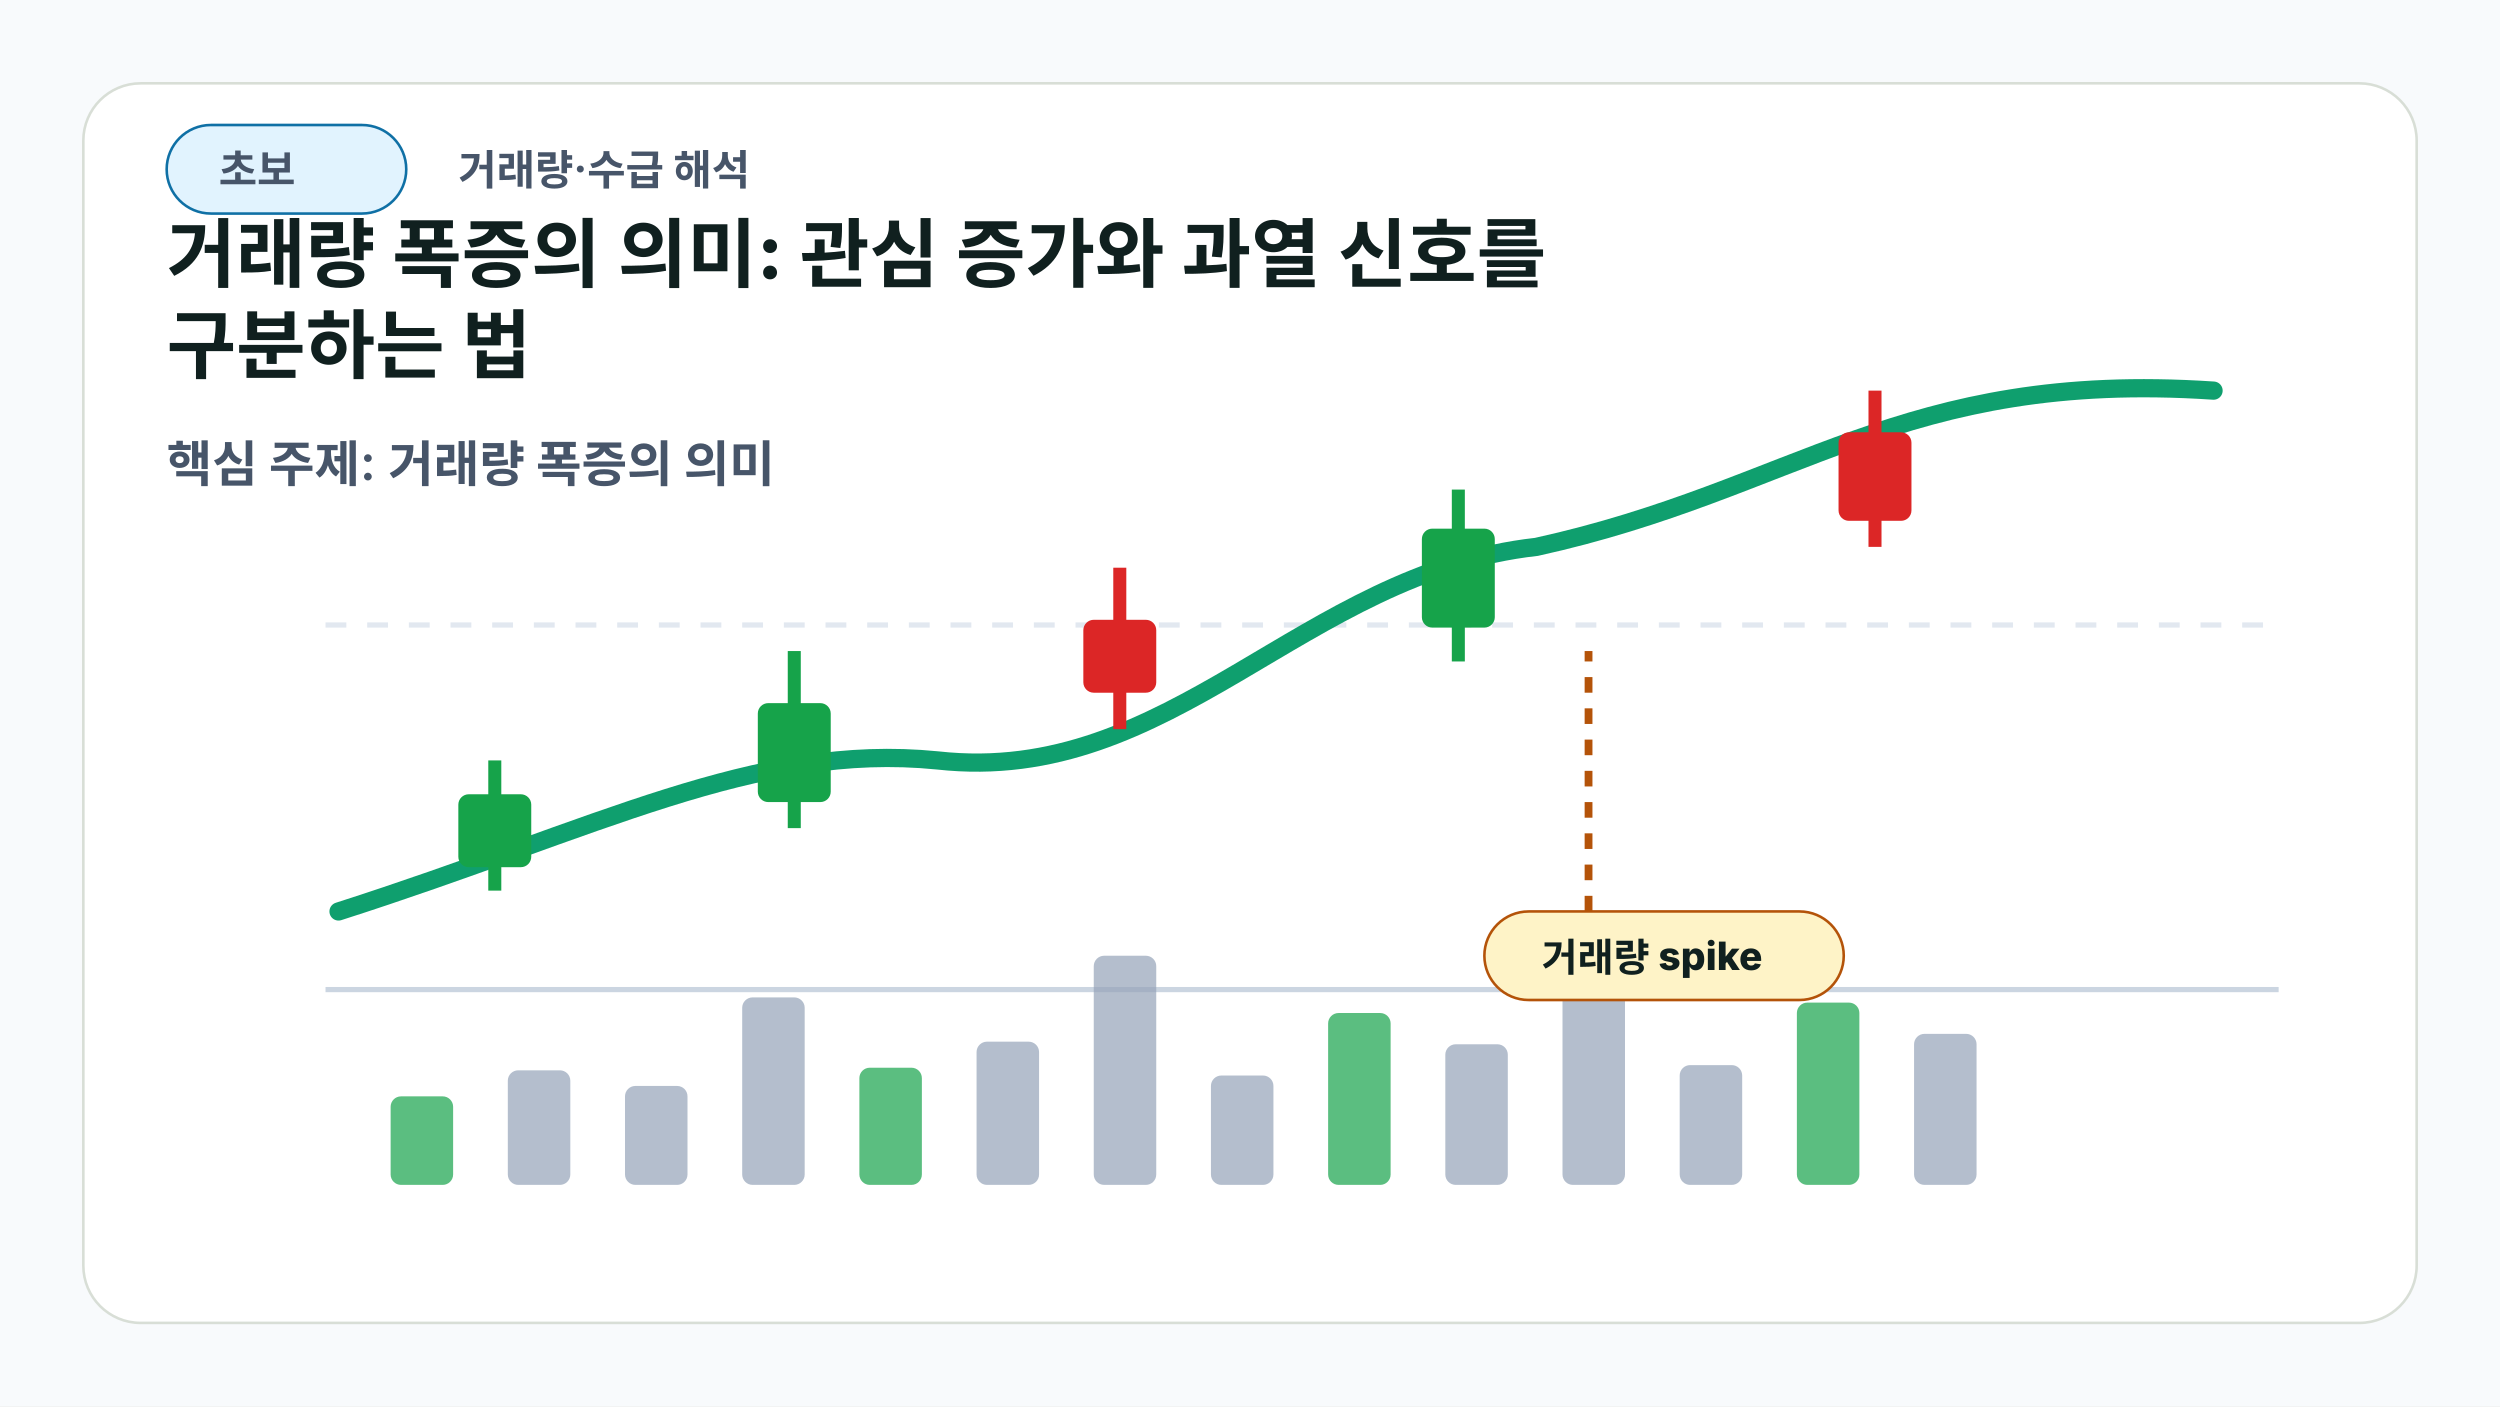
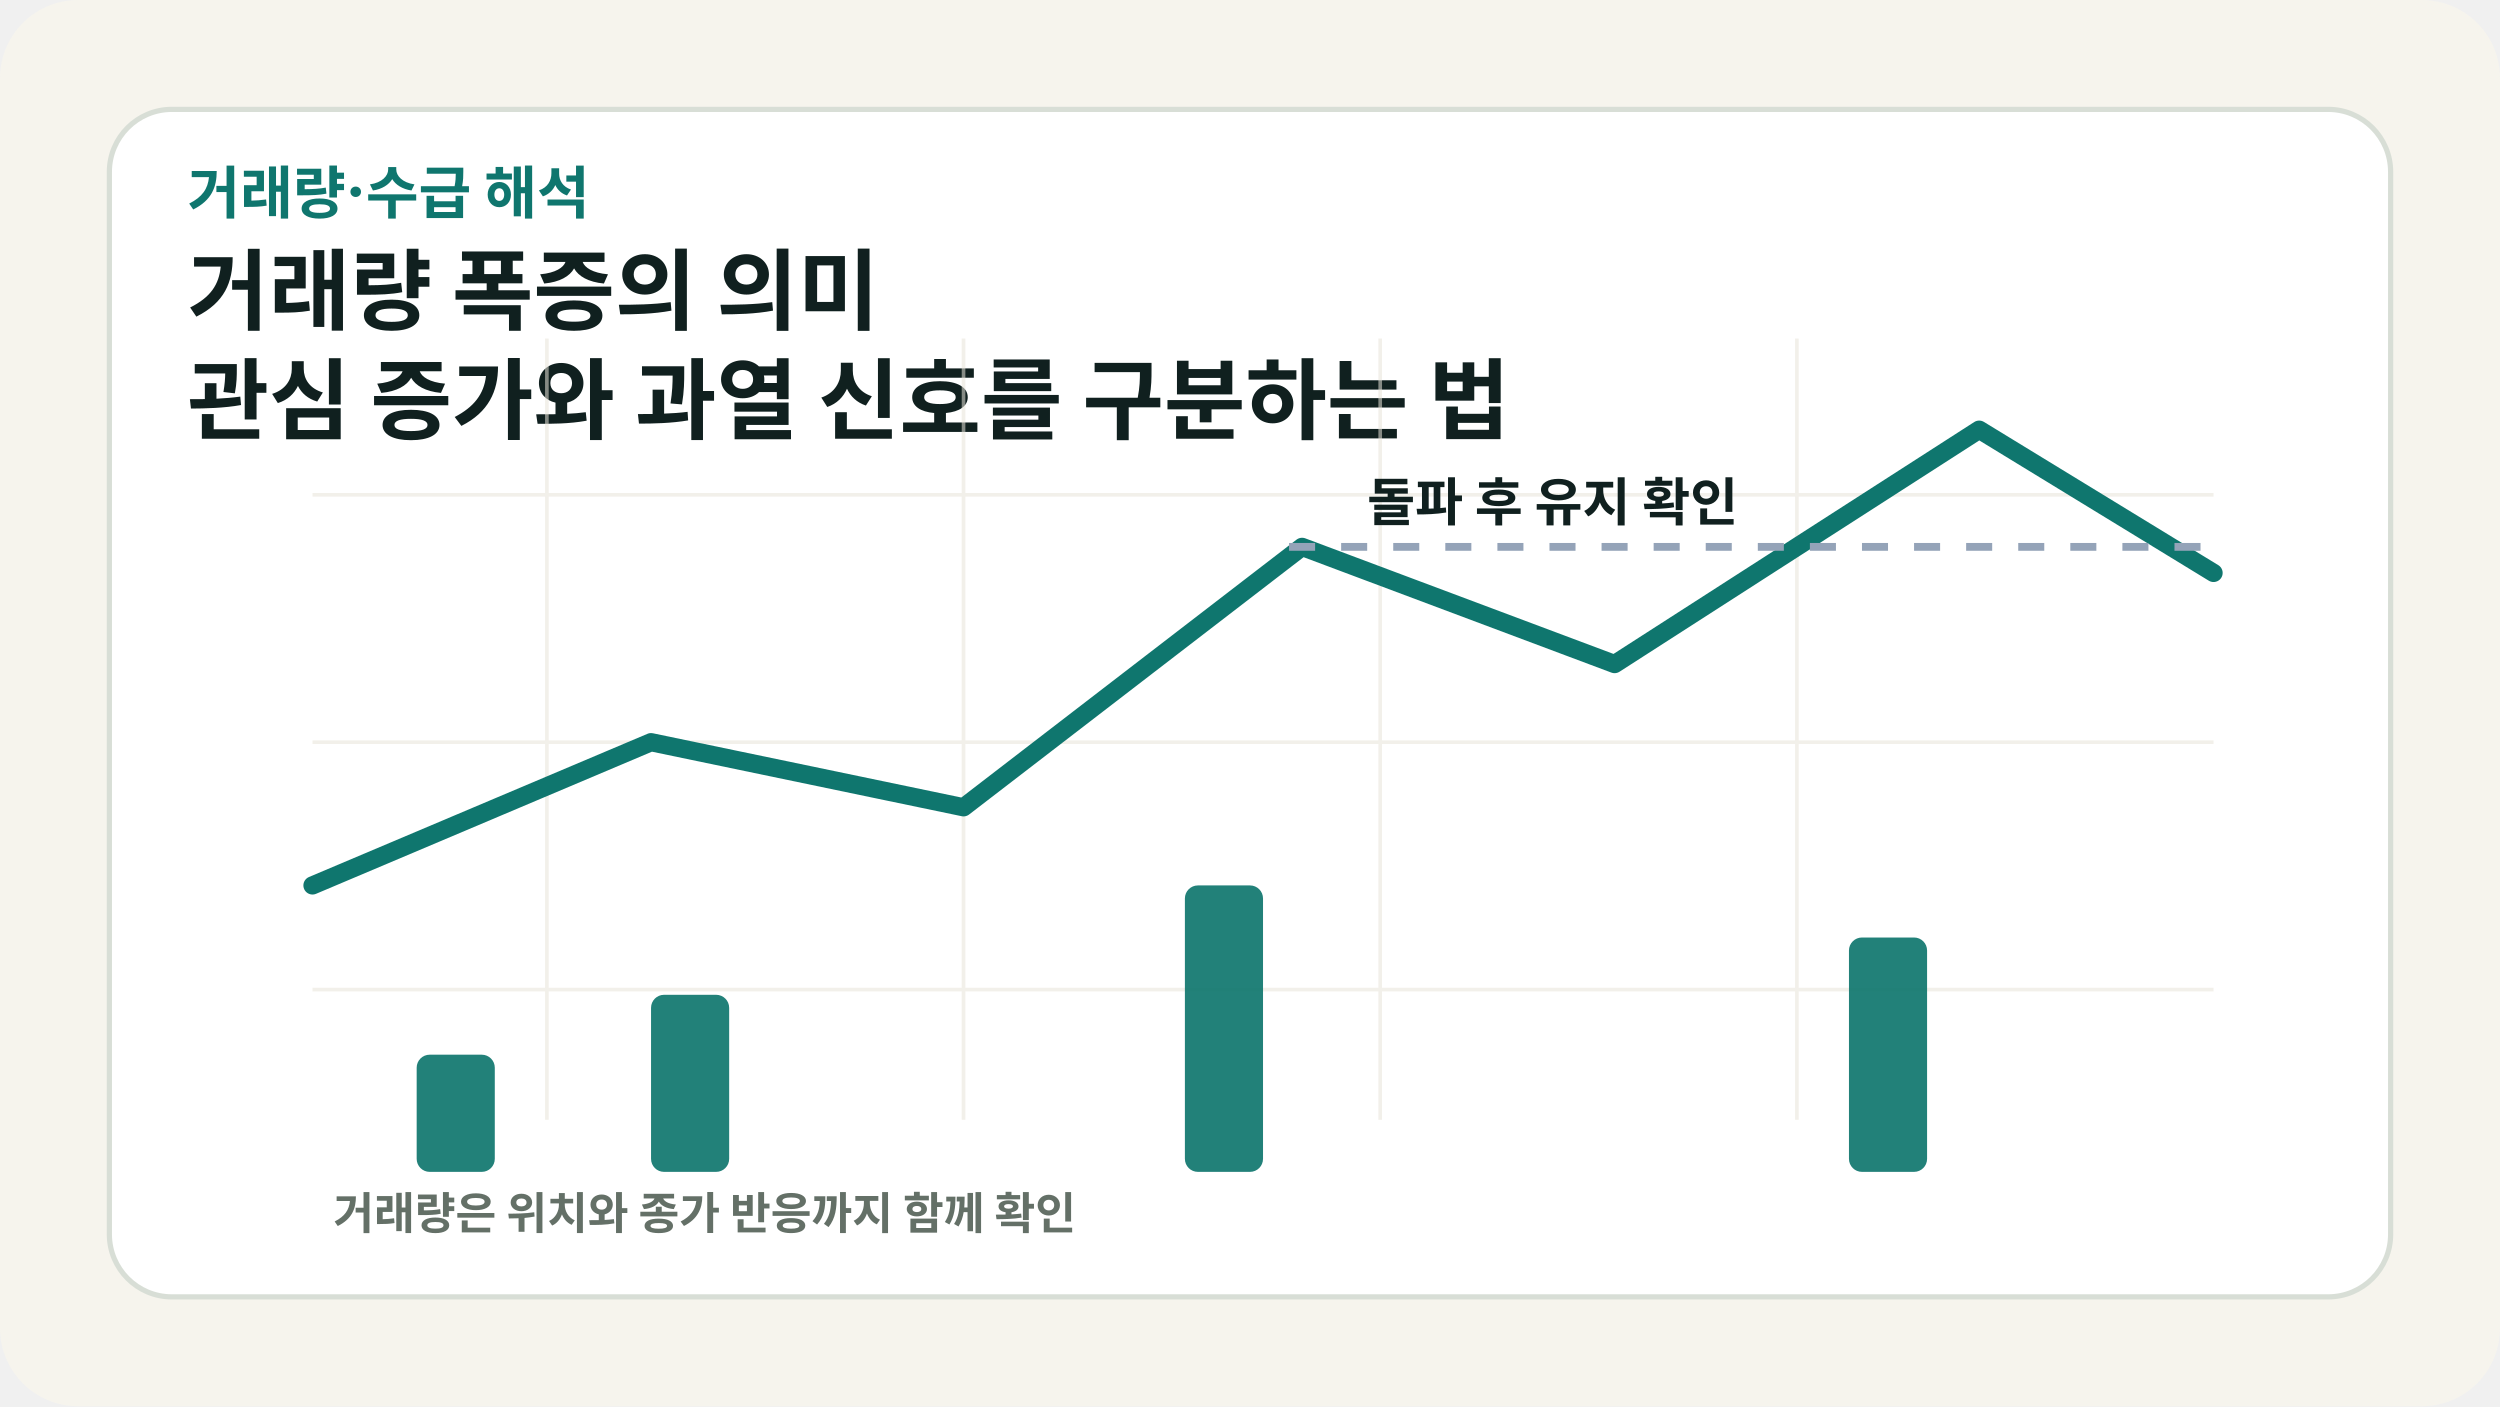
<svg xmlns="http://www.w3.org/2000/svg" width="960" height="540" viewBox="0 0 960 540" role="img" aria-labelledby="title desc">
-   <style>.title{font:800 29px system-ui,-apple-system,Segoe UI,sans-serif;fill:#10201f}.item{font:600 19px system-ui,-apple-system,Segoe UI,sans-serif;fill:#475569}.small{font:700 16px system-ui,-apple-system,Segoe UI,sans-serif;fill:#475569}.label{font:800 15px system-ui,-apple-system,Segoe UI,sans-serif;fill:#10201f}.muted{font:600 14px system-ui,-apple-system,Segoe UI,sans-serif;fill:#64748b}</style>
-   <rect width="960" height="540" fill="#f8fafc" />
-   <rect x="32" y="32" width="896" height="476" rx="22" fill="white" stroke="#d8ded6" />
-   <rect x="64" y="48" width="92" height="34" rx="17" fill="#e0f2fe" stroke="#0369a1" opacity="0.95" />
-   <text x="84" y="71" class="small">초보</text>
-   <text x="176" y="71" class="small">거래량·수급 해석</text>
-   <text x="64" y="108" class="title">거래량 폭증의 의미: 관심 증가와 과열 신호를</text>
-   <text x="64" y="143" class="title">구분하는 법</text>
-   <text x="64" y="185" class="item">핵심 주제: 거래량 폭증의 의미</text>
+   <style>
+ .bg{fill:#f6f4ed}.panel{fill:#fff;stroke:#d8ded6;stroke-width:2}.title{font:800 34px system-ui,-apple-system,BlinkMacSystemFont,"Segoe UI",sans-serif;fill:#10201f}.sub{font:800 22px system-ui,-apple-system,BlinkMacSystemFont,"Segoe UI",sans-serif;fill:#0f766e}.label{font:800 20px system-ui,-apple-system,BlinkMacSystemFont,"Segoe UI",sans-serif;fill:#10201f}.note{font:700 17px system-ui,-apple-system,BlinkMacSystemFont,"Segoe UI",sans-serif;fill:#647067}.line{fill:none;stroke:#0f766e;stroke-width:7;stroke-linecap:round;stroke-linejoin:round}.down{fill:none;stroke:#b45309;stroke-width:7;stroke-linecap:round;stroke-linejoin:round}.thin{fill:none;stroke:#94a3b8;stroke-width:4;stroke-linecap:round}.dash{stroke:#94a3b8;stroke-width:3;stroke-dasharray:10 10}.zone{fill:#e8f4ef;stroke:#0f766e;stroke-width:2;opacity:.9}.risk{fill:#fff3df;stroke:#b45309;stroke-width:2}.bar{fill:#0f766e;opacity:.92}.warn{fill:#b45309;opacity:.92}
+ </style>
+   <rect class="bg" width="960" height="540" rx="30" />
+   <rect class="panel" x="42" y="42" width="876" height="456" rx="24" />
+   <text x="72" y="82" class="sub">거래량·수급 해석</text>
+   <text x="72" y="124" class="title">거래량 폭증의 의미</text>
+   <text x="72" y="166" class="title">관심 증가와 과열 신호를 구분하는 법</text>
+   <g opacity=".55">
+     <path d="M120 190H850M120 285H850M120 380H850M210 130V430M370 130V430M530 130V430M690 130V430" stroke="#e7e3d8" stroke-width="1.4" />
+   </g>
+   <path class="line" d="M120 340L250 285L370 310L500 210L620 255L760 165L850 220" />
  <g>
-     <line x1="125" y1="380" x2="875" y2="380" stroke="#cbd5e1" stroke-width="2" />
-     <line x1="125" y1="240" x2="875" y2="240" stroke="#e2e8f0" stroke-width="2" stroke-dasharray="8 8" />
-     <path d="M130 350 C230 318 290 285 360 292 C450 302 500 220 590 210 C690 188 730 142 850 150" fill="none" stroke="#0f9f6e" stroke-width="7" stroke-linecap="round" />
-     <line x1="190" y1="342" x2="190" y2="292" stroke="#16a34a" stroke-width="5" />
-     <rect x="176" y="305" width="28" height="28" rx="4" fill="#16a34a" />
-     <line x1="305" y1="318" x2="305" y2="250" stroke="#16a34a" stroke-width="5" />
-     <rect x="291" y="270" width="28" height="38" rx="4" fill="#16a34a" />
-     <line x1="430" y1="280" x2="430" y2="218" stroke="#dc2626" stroke-width="5" />
-     <rect x="416" y="238" width="28" height="28" rx="4" fill="#dc2626" />
-     <line x1="560" y1="254" x2="560" y2="188" stroke="#16a34a" stroke-width="5" />
-     <rect x="546" y="203" width="28" height="38" rx="4" fill="#16a34a" />
-     <line x1="720" y1="210" x2="720" y2="150" stroke="#dc2626" stroke-width="5" />
-     <rect x="706" y="166" width="28" height="34" rx="4" fill="#dc2626" />
-     <rect x="150" y="421" width="24" height="34" rx="4" fill="#16a34a" opacity=".7" />
-     <rect x="195" y="411" width="24" height="44" rx="4" fill="#94a3b8" opacity=".7" />
-     <rect x="240" y="417" width="24" height="38" rx="4" fill="#94a3b8" opacity=".7" />
-     <rect x="285" y="383" width="24" height="72" rx="4" fill="#94a3b8" opacity=".7" />
-     <rect x="330" y="410" width="24" height="45" rx="4" fill="#16a34a" opacity=".7" />
-     <rect x="375" y="400" width="24" height="55" rx="4" fill="#94a3b8" opacity=".7" />
-     <rect x="420" y="367" width="24" height="88" rx="4" fill="#94a3b8" opacity=".7" />
-     <rect x="465" y="413" width="24" height="42" rx="4" fill="#94a3b8" opacity=".7" />
-     <rect x="510" y="389" width="24" height="66" rx="4" fill="#16a34a" opacity=".7" />
-     <rect x="555" y="401" width="24" height="54" rx="4" fill="#94a3b8" opacity=".7" />
-     <rect x="600" y="353" width="24" height="102" rx="4" fill="#94a3b8" opacity=".7" />
-     <rect x="645" y="409" width="24" height="46" rx="4" fill="#94a3b8" opacity=".7" />
-     <rect x="690" y="385" width="24" height="70" rx="4" fill="#16a34a" opacity=".7" />
-     <rect x="735" y="397" width="24" height="58" rx="4" fill="#94a3b8" opacity=".7" />
-     <rect x="570" y="350" width="138" height="34" rx="17" fill="#fef3c7" stroke="#b45309" />
-     <text x="592" y="373" class="label">거래량 spike</text>
-     <line x1="610" y1="350" x2="610" y2="250" stroke="#b45309" stroke-width="3" stroke-dasharray="6 6" />
+     <rect class="bar" x="160" y="405" width="30" height="45" rx="5" />
+     <rect class="bar" x="250" y="382" width="30" height="68" rx="5" />
+     <rect class="bar" x="455" y="340" width="30" height="110" rx="5" />
+     <rect class="bar" x="710" y="360" width="30" height="90" rx="5" />
  </g>
+   <path class="dash" d="M495 210H850" />
+   <text class="label" x="525" y="200">돌파 후 유지 확인</text>
+   <text class="note" x="128" y="472">거래량은 위치와 종가 반응까지 함께 확인</text>
</svg>
